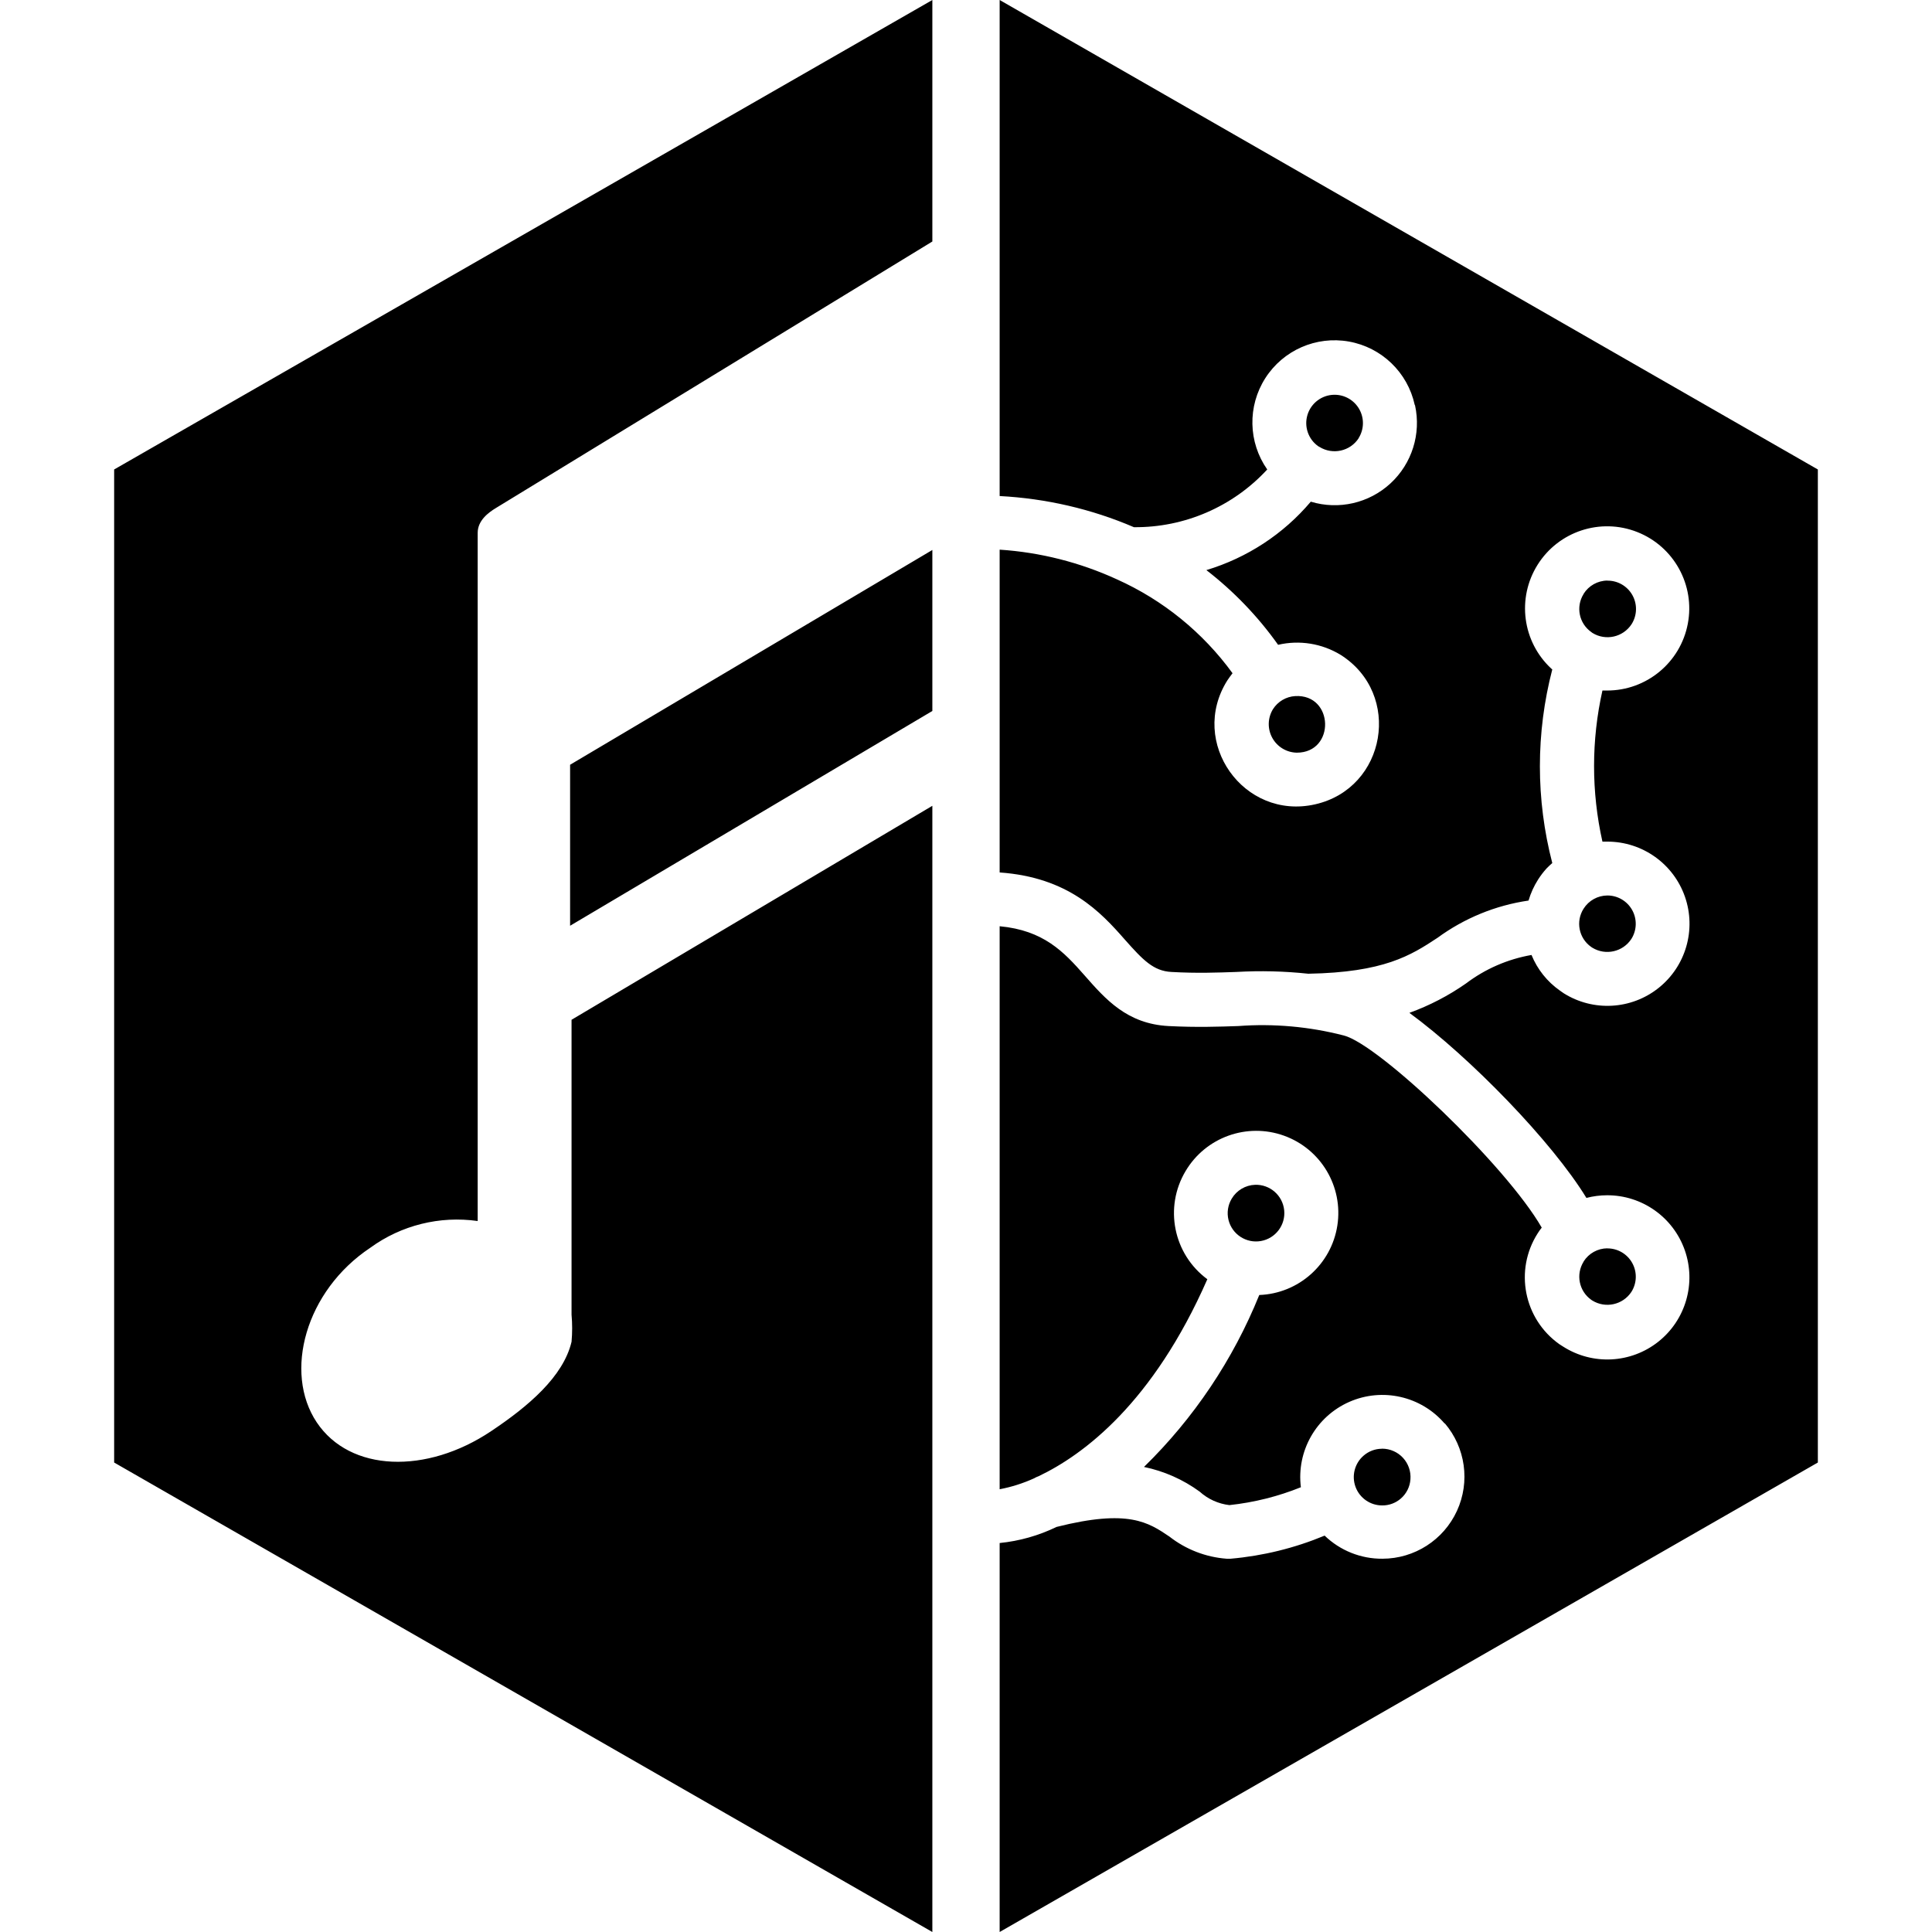
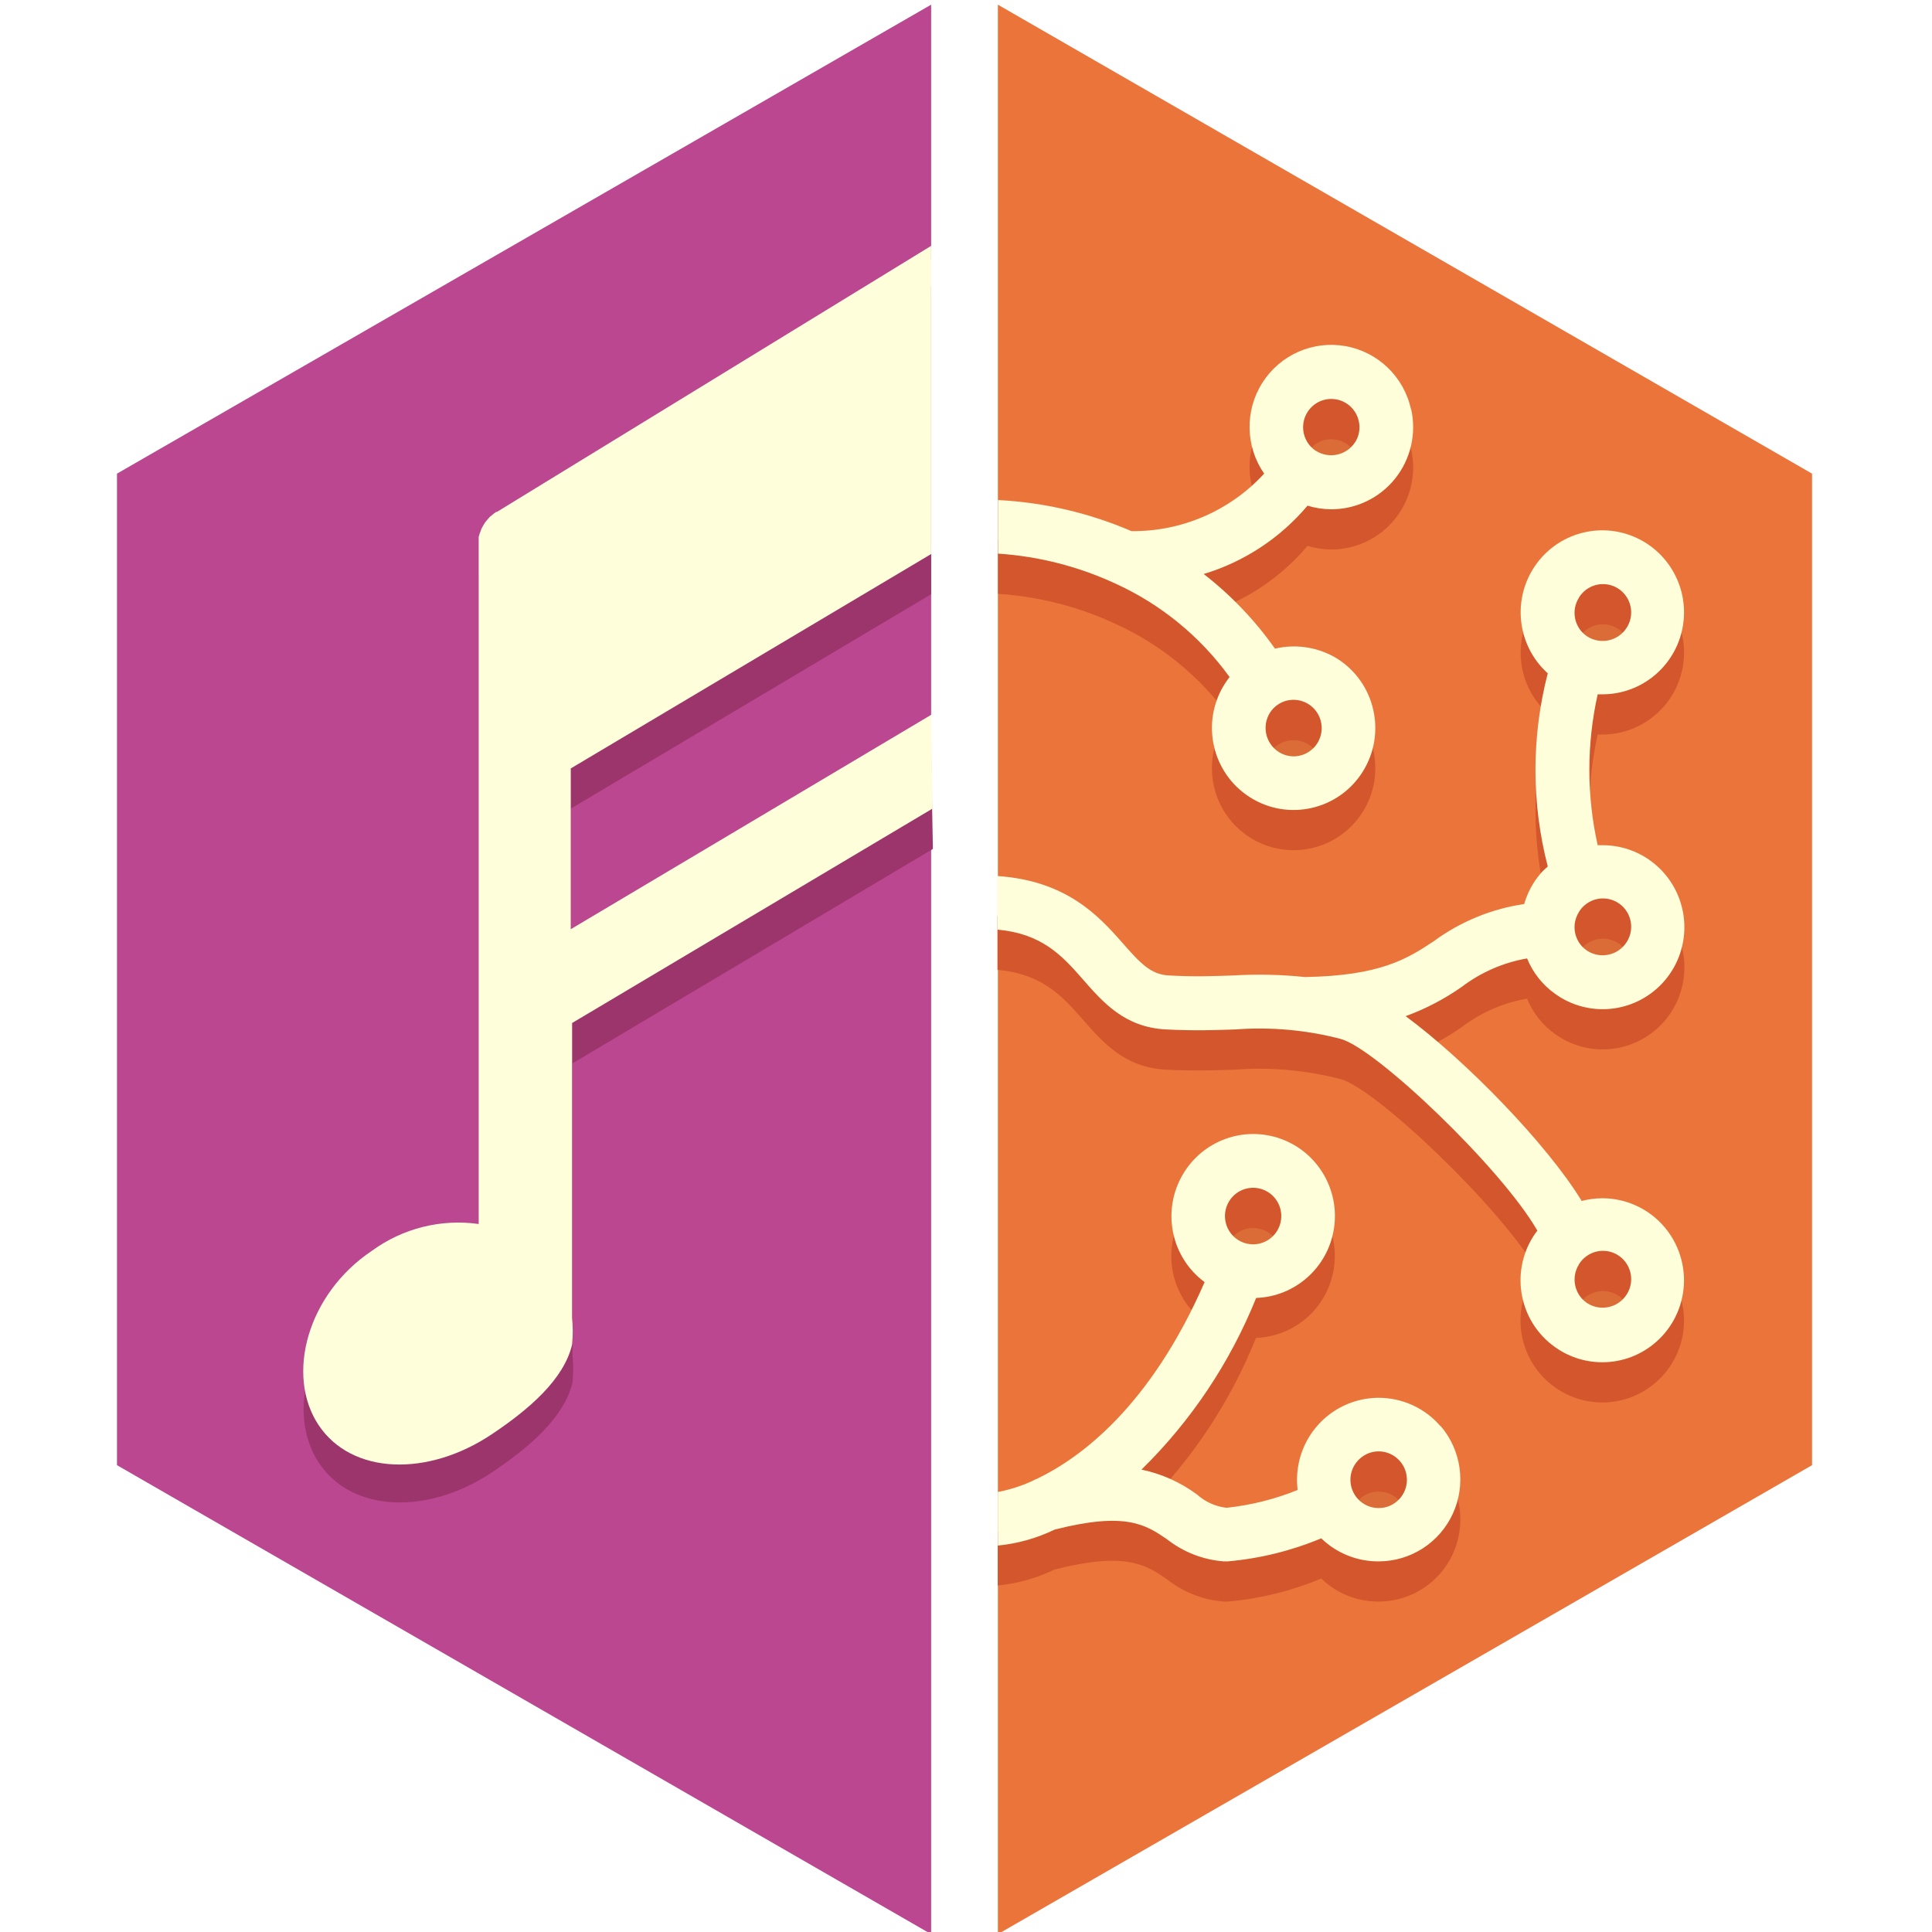
- <svg xmlns="http://www.w3.org/2000/svg" role="img" viewBox="0 0 24 24">
-   <path d="M11.582 0L1.418 5.832v12.336L11.582 24V10.01L7.1 12.668v3.664c.01.111.01.225 0 .336-.103.435-.54.804-1 1.111-.802.537-1.752.509-2.166-.111-.413-.62-.141-1.631.666-2.168.384-.28.863-.399 1.334-.332V6.619c0-.154.134-.252.226-.308L11.582 3zm.836 0v6.162c.574.03 1.14.16 1.668.387a2.225 2.225 0 0 0 1.656-.717 1.02 1.02 0 1 1 1.832-.803l.004.006a1.022 1.022 0 0 1-1.295 1.197c-.34.403-.792.698-1.297.85.34.263.641.576.891.928a1.04 1.04 0 0 1 .777.125c.768.486.568 1.657-.318 1.857-.886.2-1.574-.77-1.09-1.539.02-.03.042-.06.065-.09a3.598 3.598 0 0 0-1.436-1.166 4.142 4.142 0 0 0-1.457-.369v4.01c.855.06 1.256.493 1.555.834.227.256.356.39.578.402.323.018.568.008.806 0a5.44 5.44 0 0 1 .895.022c.94-.017 1.272-.226 1.605-.446a2.533 2.533 0 0 1 1.131-.463 1.027 1.027 0 0 1 .12-.263 1.04 1.04 0 0 1 .105-.137c.023-.025.047-.044.07-.066a4.775 4.775 0 0 1 0-2.405l-.012-.01a1.02 1.02 0 1 1 .692.272h-.057a4.288 4.288 0 0 0 0 1.877h.063a1.02 1.02 0 1 1-.545 1.883l-.047-.033a1 1 0 0 1-.352-.442 1.885 1.885 0 0 0-.814.354 3.03 3.03 0 0 1-.703.365c.757.555 1.772 1.6 2.199 2.299a1.03 1.03 0 0 1 .256-.033 1.02 1.02 0 1 1-.545 1.88l-.047-.03a1.017 1.017 0 0 1-.27-1.376.72.72 0 0 1 .051-.072c-.445-.775-2.026-2.28-2.46-2.387a4.037 4.037 0 0 0-1.31-.117c-.24.008-.513.018-.866 0-.515-.027-.783-.333-1.043-.629-.26-.296-.51-.56-1.055-.611V18.5a1.877 1.877 0 0 0 .426-.135.333.333 0 0 1 .058-.027c.56-.267 1.421-.91 2.096-2.447a1.02 1.02 0 0 1-.27-1.344 1.02 1.02 0 1 1 .915 1.54 6.273 6.273 0 0 1-1.432 2.136 1.785 1.785 0 0 1 .691.306.667.667 0 0 0 .37.168 3.31 3.31 0 0 0 .888-.222 1.02 1.02 0 0 1 1.787-.79v-.005a1.02 1.02 0 0 1-.773 1.683 1.022 1.022 0 0 1-.719-.287 3.935 3.935 0 0 1-1.168.287h-.05a1.313 1.313 0 0 1-.71-.275c-.262-.177-.51-.345-1.402-.12a2.098 2.098 0 0 1-.707.2V24l10.164-5.832V5.832zm4.154 4.904a.352.352 0 0 0-.197.639l.018.01c.163.1.378.053.484-.108v-.002a.352.352 0 0 0-.303-.539zm-4.99 1.928L7.082 9.5v2l4.5-2.668zm8.385.38a.352.352 0 0 0-.295.165v.002a.35.35 0 0 0 .096.473l.013.01a.357.357 0 0 0 .487-.108.352.352 0 0 0-.301-.541zM16.09 8.647a.352.352 0 0 0-.277.163.355.355 0 0 0 .296.54c.482 0 .463-.73-.02-.703zm3.877 2.477a.352.352 0 0 0-.295.164.35.35 0 0 0 .094.475l.015.01a.357.357 0 0 0 .485-.11.352.352 0 0 0-.3-.539zm-4.375 3.594a.352.352 0 0 0-.291.172.35.35 0 0 0-.04.265.352.352 0 1 0 .33-.437zm4.375.789a.352.352 0 0 0-.295.164v.002a.352.352 0 0 0 .094.473l.015.01a.357.357 0 0 0 .485-.108.352.352 0 0 0-.3-.54zm-2.803 2.488v.002a.347.347 0 0 0-.223.084.352.352 0 0 0 .23.62.347.347 0 0 0 .23-.085.348.348 0 0 0 .12-.24.353.353 0 0 0-.35-.38.347.347 0 0 0-.007 0Z" />
+ <svg xmlns="http://www.w3.org/2000/svg" height="512" viewBox="0 0 512 512" width="512" version="1.1" id="svg22">
+   <defs id="defs22" />
+   <g transform="matrix(3.591656,0,0,3.55089,24.06878,1.238465)" id="g22">
+     <path d="m 66,0 v 144 l 61,-35 V 35 Z" fill="#eb743b" transform="matrix(0.9848046,0,0,1,1.929811,0)" id="path1" />
+     <path d="m 61,60 -1,-1 v -5 l 1,-1 V 41 H 60 V 20 l 1,-1 V 0 L 0,35 v 74 l 61,35 z" fill="#ba478f" transform="matrix(0.9848046,0,0,1,1.929811,0)" id="path2" />
+     <path d="m 65.33,55.86 -27,16 V 60.21 L 65.33,44 V 21.41 L 32.81,40.68 h -0.06 a 2.77,2.77 0 0 0 -0.26,0.2 l -0.21,0.17 a 2.9,2.9 0 0 0 -0.19,0.22 c -0.06,0.07 -0.13,0.14 -0.18,0.22 a 2.52,2.52 0 0 0 -0.15,0.25 2.8,2.8 0 0 0 -0.13,0.25 c 0,0.09 -0.07,0.18 -0.1,0.28 a 2.76,2.76 0 0 0 -0.08,0.27 2.56,2.56 0 0 0 0,0.27 3,3 0 0 0 0,0.32 v 0.08 50.61 a 11,11 0 0 0 -8,2 c -4.84,3.22 -6.48,9.28 -4,13 2.48,3.72 8.19,3.9 13,0.68 2.76,-1.84 5.38,-4.07 6,-6.68 a 10.61,10.61 0 0 0 0,-2 c 0,-0.14 0,-0.28 0,-0.42 V 78.82 l 27,-16.15 z" opacity="0.07" transform="matrix(0.9848046,0,0,1,-2.354089,-2.82)" id="path3" />
+     <path d="M 62.003,56 35.413,72 V 60 L 62.003,44 V 21 L 29.987,40.69 h -0.059 a 2.728,2.77 0 0 0 -0.256,0.2 l -0.207,0.17 a 2.836,2.88 0 0 0 -0.187,0.22 c -0.059,0.07 -0.128,0.14 -0.177,0.22 a 2.492,2.53 0 0 0 -0.148,0.25 c 0,0.08 -0.098,0.16 -0.128,0.25 -0.03,0.09 -0.069,0.18 -0.098,0.28 a 2.738,2.78 0 0 0 -0.079,0.27 2.531,2.57 0 0 0 0,0.27 2.954,3 0 0 0 0,0.32 v 0.08 50.61 a 10.833,11 0 0 0 -7.878,2 c -4.766,3.22 -6.382,9.28 -3.939,13 2.442,3.72 8.066,3.9 12.802,0.68 2.718,-1.84 5.298,-4.07 5.909,-6.68 a 10.449,10.61 0 0 0 0,-2 c 0,-0.14 0,-0.28 0,-0.42 v -21.4 l 26.59,-16 z" fill="#9d356d" stroke-width="0.992" id="path4" />
+     <path d="M 62.003,53 35.413,69 V 57 L 62.003,41 V 18 L 29.957,37.86 h -0.059 a 2.728,2.77 0 0 0 -0.256,0.2 l -0.207,0.17 a 2.856,2.9 0 0 0 -0.187,0.22 c -0.059,0.07 -0.128,0.14 -0.177,0.22 a 2.482,2.52 0 0 0 -0.148,0.25 2.757,2.8 0 0 0 -0.128,0.25 c 0,0.09 -0.069,0.18 -0.098,0.28 a 2.718,2.76 0 0 0 -0.079,0.27 2.521,2.56 0 0 0 0,0.27 2.954,3 0 0 0 0,0.32 V 40.39 91 a 10.833,11 0 0 0 -7.878,2 c -4.766,3.22 -6.382,9.28 -3.939,13 2.442,3.72 8.066,3.9 12.802,0.68 2.718,-1.84 5.298,-4.07 5.909,-6.68 a 10.449,10.61 0 0 0 0,-2 c 0,-0.14 0,-0.28 0,-0.42 V 76 L 62.101,60 Z" fill="#fffedb" stroke-width="0.992" id="path5" />
+     <g opacity="0.07" transform="matrix(0.9848046,0,0,1,-2.354089,-2.82)" id="g13">
+       <path d="m 87.66,94.56 a 2.11,2.11 0 1 1 -0.23,1.6 2.1,2.1 0 0 1 0.23,-1.6 z m 12.6,22.36 a 2.08,2.08 0 0 1 -1.37,0.51 2.11,2.11 0 0 1 -1.38,-3.72 2.08,2.08 0 0 1 1.37,-0.51 2.12,2.12 0 0 1 2.11,2.28 2.09,2.09 0 0 1 -0.73,1.44 z" id="path6" />
+       <path d="m 79.36,48.43 h 0.21 z" id="path7" />
+       <path d="M 90.73,58.08 A 2.07,2.07 0 0 1 91.4,57.42 2.11,2.11 0 1 1 92.51,61.33 2.1,2.1 0 0 1 91.39,61 2.13,2.13 0 0 1 90.73,58.08 Z m 6.38,-20.19 a 2.14,2.14 0 0 1 -2.91,0.65 l -0.1,-0.06 a 2.11,2.11 0 1 1 3.29,-2.17 2.08,2.08 0 0 1 -0.28,1.58 z" id="path8" />
+       <path d="m 113.88,49.49 a 2.113,2.113 0 1 1 3.57,2.26 2.14,2.14 0 0 1 -2.91,0.65 l -0.09,-0.06 a 2.1,2.1 0 0 1 -0.57,-2.85 z m 0,23.46 a 2.113,2.113 0 1 1 3.57,2.26 2.14,2.14 0 0 1 -2.91,0.65 L 114.45,75.8 A 2.1,2.1 0 0 1 113.88,73 Z m 0,26.3 a 2.113,2.113 0 1 1 3.57,2.26 2.14,2.14 0 0 1 -2.91,0.65 l -0.09,-0.06 a 2.11,2.11 0 0 1 -0.57,-2.84 z" id="path9" />
+       <path d="m 103.53,108.93 a 6.12,6.12 0 0 0 -10.72,4.74 19.86,19.86 0 0 1 -5.33,1.33 4,4 0 0 1 -2.22,-1 10.71,10.71 0 0 0 -4.15,-1.85 37.64,37.64 0 0 0 8.59,-12.81 6.12,6.12 0 1 0 -5.48,-9.24 6.12,6.12 0 0 0 1.62,8.06 c -4.05,9.22 -9.22,13.08 -12.57,14.68 a 2,2 0 0 0 -0.36,0.17 11.26,11.26 0 0 1 -2.56,0.81 v 4 a 12.59,12.59 0 0 0 4.25,-1.19 c 5.35,-1.36 6.84,-0.35 8.41,0.71 a 7.88,7.88 0 0 0 4.26,1.66 h 0.31 a 23.61,23.61 0 0 0 7,-1.72 6.13,6.13 0 0 0 4.31,1.72 6.12,6.12 0 0 0 4.64,-10.1 z M 87.66,92.15 a 2.11,2.11 0 1 1 -0.23,1.6 2.1,2.1 0 0 1 0.23,-1.6 z m 12.6,22.36 a 2.08,2.08 0 0 1 -1.37,0.51 2.11,2.11 0 0 1 -1.38,-3.72 2.08,2.08 0 0 1 1.37,-0.51 2.12,2.12 0 0 1 2.11,2.28 2.09,2.09 0 0 1 -0.73,1.44 z" id="path10" />
+       <path d="m 79.36,46 h 0.21 z" id="path11" />
+       <path d="m 101.3,33 a 6.12,6.12 0 1 0 -11,4.82 13.35,13.35 0 0 1 -9.94,4.29 29.15,29.15 0 0 0 -10,-2.32 v 4 a 24.8,24.8 0 0 1 8.74,2.21 21.59,21.59 0 0 1 8.61,7 6.32,6.32 0 0 0 -0.38,0.54 6.12,6.12 0 1 0 8.45,-1.91 6.22,6.22 0 0 0 -4.67,-0.75 26,26 0 0 0 -5.34,-5.57 16.35,16.35 0 0 0 7.78,-5.1 6.15,6.15 0 0 0 1.77,0.27 6.13,6.13 0 0 0 6,-7.45 z M 90.73,55.67 a 2.07,2.07 0 0 1 0.67,-0.66 2.11,2.11 0 1 1 1.11,3.91 2.1,2.1 0 0 1 -1.12,-0.33 2.13,2.13 0 0 1 -0.66,-2.92 z m 6.38,-20.19 a 2.14,2.14 0 0 1 -2.91,0.65 l -0.1,-0.06 a 2.11,2.11 0 1 1 3.29,-2.17 2.08,2.08 0 0 1 -0.28,1.59 z" id="path12" />
+       <path d="m 110,74 a 6,6 0 0 0 2.11,2.65 l 0.28,0.19 a 6.12,6.12 0 1 0 3.27,-11.29 h -0.37 a 25.73,25.73 0 0 1 0,-11.26 h 0.34 a 6.12,6.12 0 1 0 -4.15,-1.63 l 0.07,0.06 a 28.65,28.65 0 0 0 0,14.42 c -0.14,0.13 -0.29,0.25 -0.43,0.4 a 6.24,6.24 0 0 0 -0.63,0.82 6.16,6.16 0 0 0 -0.71,1.58 15.2,15.2 0 0 0 -6.78,2.78 c -2,1.32 -4,2.57 -9.64,2.67 A 32.64,32.64 0 0 0 88,75.27 c -1.43,0.05 -2.91,0.11 -4.85,0 -1.33,-0.07 -2.1,-0.88 -3.46,-2.42 -1.8,-2.05 -4.22,-4.65 -9.37,-5 v 4 c 3.29,0.3 4.8,1.89 6.36,3.67 1.56,1.78 3.17,3.62 6.26,3.78 2.12,0.11 3.76,0.05 5.21,0 A 24.22,24.22 0 0 1 96,80 c 2.61,0.64 12.1,9.67 14.77,14.32 -0.11,0.14 -0.22,0.28 -0.31,0.43 a 6.1,6.1 0 0 0 1.62,8.25 l 0.28,0.19 a 6.12,6.12 0 1 0 3.27,-11.29 6.18,6.18 0 0 0 -1.54,0.2 C 111.53,87.91 105.44,81.64 100.9,78.31 A 18.18,18.18 0 0 0 105.11,76.12 11.31,11.31 0 0 1 110,74 Z m 3.88,-26.92 a 2.113,2.113 0 1 1 3.57,2.26 2.14,2.14 0 0 1 -2.91,0.65 l -0.09,-0.06 a 2.1,2.1 0 0 1 -0.57,-2.84 z m 0,23.46 a 2.113,2.113 0 1 1 3.57,2.26 2.14,2.14 0 0 1 -2.91,0.65 l -0.09,-0.06 a 2.1,2.1 0 0 1 -0.57,-2.84 z m 0,26.3 a 2.113,2.113 0 1 1 3.57,2.26 2.14,2.14 0 0 1 -2.91,0.65 l -0.09,-0.06 a 2.11,2.11 0 0 1 -0.57,-2.84 z" id="path13" />
+     </g>
+     <g stroke-width="0.992" id="g21">
+       <path d="m 99.603,109.11 a 6.027,6.12 0 0 0 -10.557,4.74 19.558,19.86 0 0 1 -5.249,1.33 3.939,4 0 0 1 -2.186,-1 10.547,10.71 0 0 0 -4.087,-1.85 37.068,37.64 0 0 0 8.45,-12.83 6.027,6.12 0 1 0 -5.397,-9.24 6.027,6.12 0 0 0 1.595,8.06 C 78.183,107.54 73.092,111.4 69.793,113 a 1.97,2 0 0 0 -0.355,0.17 11.089,11.26 0 0 1 -2.521,0.81 v 4 a 12.399,12.59 0 0 0 4.185,-1.19 c 5.269,-1.36 6.736,-0.35 8.282,0.71 a 7.76,7.88 0 0 0 4.205,1.68 h 0.305 a 23.251,23.61 0 0 0 6.894,-1.72 6.037,6.13 0 0 0 4.245,1.72 6.027,6.12 0 0 0 4.569,-10.1 z M 83.974,92.33 a 2.078,2.11 0 1 1 -0.227,1.6 2.068,2.1 0 0 1 0.227,-1.6 z m 12.409,22.36 a 2.048,2.08 0 0 1 -1.349,0.51 2.078,2.11 0 0 1 -1.359,-3.72 2.048,2.08 0 0 1 1.349,-0.51 2.088,2.12 0 0 1 2.078,2.28 2.058,2.09 0 0 1 -0.719,1.44 z" fill="#d3562c" id="path14" />
+       <path d="m 75.8,45.61 h 0.207 z" id="path15" />
+       <path d="M 97.407,33.18 A 6.027,6.12 0 1 0 86.574,38 13.147,13.35 0 0 1 76.785,42.29 28.707,29.15 0 0 0 66.937,39.97 v 4 a 24.433,24.81 0 0 1 8.607,2.21 21.262,21.59 0 0 1 8.479,7 6.224,6.32 0 0 0 -0.374,0.54 6.027,6.12 0 1 0 8.322,-1.91 6.125,6.22 0 0 0 -4.599,-0.75 25.605,26 0 0 0 -5.259,-5.57 16.102,16.35 0 0 0 7.662,-5.1 6.057,6.15 0 0 0 1.743,0.27 6.037,6.13 0 0 0 5.909,-7.45 z M 86.997,55.86 a 2.039,2.07 0 0 1 0.66,-0.66 2.078,2.11 0 1 1 1.093,3.91 2.068,2.1 0 0 1 -1.103,-0.33 2.098,2.13 0 0 1 -0.65,-2.92 z m 6.283,-20.19 a 2.107,2.14 0 0 1 -2.866,0.65 l -0.098,-0.06 a 2.078,2.11 0 1 1 3.24,-2.17 2.048,2.08 0 0 1 -0.276,1.58 z" fill="#d3562c" id="path16" />
+       <path d="m 105.974,74.18 a 5.909,6 0 0 0 2.078,2.65 l 0.276,0.19 a 6.027,6.12 0 1 0 3.22,-11.29 h -0.364 a 25.339,25.73 0 0 1 0,-11.26 h 0.335 a 6.027,6.12 0 1 0 -4.087,-1.63 l 0.069,0.06 a 28.215,28.65 0 0 0 0,14.42 c -0.138,0.13 -0.286,0.25 -0.423,0.4 a 6.145,6.24 0 0 0 -0.62,0.82 6.066,6.16 0 0 0 -0.699,1.58 14.969,15.2 0 0 0 -6.677,2.78 c -1.97,1.32 -3.939,2.57 -9.494,2.67 a 32.144,32.64 0 0 0 -5.279,-0.12 c -1.408,0.05 -2.866,0.11 -4.776,0 -1.31,-0.07 -2.068,-0.88 -3.407,-2.42 -1.773,-2.05 -4.156,-4.65 -9.228,-5 v 4 c 3.24,0.3 4.727,1.89 6.263,3.67 1.536,1.78 3.122,3.62 6.165,3.78 2.088,0.11 3.703,0.05 5.131,0 a 23.852,24.22 0 0 1 7.731,0.7 c 2.57,0.64 11.916,9.67 14.546,14.32 -0.108,0.14 -0.217,0.28 -0.305,0.43 a 6.007,6.1 0 0 0 1.595,8.25 l 0.276,0.19 a 6.027,6.12 0 1 0 3.22,-11.29 6.086,6.18 0 0 0 -1.517,0.2 c -2.521,-4.19 -8.519,-10.46 -12.99,-13.79 a 17.904,18.18 0 0 0 4.146,-2.19 11.138,11.31 0 0 1 4.816,-2.12 z m 3.821,-26.92 a 2.081,2.113 0 1 1 3.516,2.26 2.107,2.14 0 0 1 -2.866,0.65 l -0.089,-0.06 a 2.068,2.1 0 0 1 -0.561,-2.84 z m 0,23.46 a 2.081,2.113 0 1 1 3.516,2.26 2.107,2.14 0 0 1 -2.866,0.65 l -0.089,-0.06 a 2.068,2.1 0 0 1 -0.561,-2.84 z m 0,26.3 a 2.081,2.113 0 1 1 3.516,2.26 2.107,2.14 0 0 1 -2.866,0.65 l -0.089,-0.06 a 2.078,2.11 0 0 1 -0.561,-2.84 z" fill="#d3562c" id="path17" />
+       <path d="m 99.603,106.11 a 6.027,6.12 0 0 0 -10.557,4.74 19.558,19.86 0 0 1 -5.249,1.33 3.939,4 0 0 1 -2.186,-1 10.547,10.71 0 0 0 -4.087,-1.85 37.068,37.64 0 0 0 8.459,-12.81 6.027,6.12 0 1 0 -5.397,-9.24 6.027,6.12 0 0 0 1.595,8.06 c -3.988,9.22 -9.08,13.08 -12.379,14.68 a 1.97,2 0 0 0 -0.355,0.17 11.089,11.26 0 0 1 -2.521,0.81 v 4 a 12.399,12.59 0 0 0 4.185,-1.19 c 5.269,-1.36 6.736,-0.35 8.282,0.71 a 7.76,7.88 0 0 0 4.195,1.66 h 0.305 a 23.251,23.61 0 0 0 6.894,-1.72 6.037,6.13 0 0 0 4.245,1.72 6.027,6.12 0 0 0 4.569,-10.1 z M 83.974,89.33 a 2.078,2.11 0 1 1 -0.227,1.6 2.068,2.1 0 0 1 0.227,-1.6 z m 12.409,22.36 a 2.048,2.08 0 0 1 -1.349,0.51 2.078,2.11 0 0 1 -1.359,-3.72 2.048,2.08 0 0 1 1.349,-0.51 2.088,2.12 0 0 1 2.078,2.28 2.058,2.09 0 0 1 -0.719,1.44 z" fill="#fffedb" id="path18" />
+       <path d="m 75.8,43.18 h 0.207 z" fill="#fffedb" id="path19" />
+       <path d="M 97.407,30.18 A 6.027,6.12 0 1 0 86.574,35 13.147,13.35 0 0 1 76.785,39.29 28.707,29.15 0 0 0 66.937,36.97 v 4 a 24.423,24.8 0 0 1 8.607,2.21 21.262,21.59 0 0 1 8.479,7 6.224,6.32 0 0 0 -0.374,0.54 6.027,6.12 0 1 0 8.322,-1.91 6.125,6.22 0 0 0 -4.599,-0.75 25.605,26 0 0 0 -5.259,-5.57 16.102,16.35 0 0 0 7.662,-5.1 6.057,6.15 0 0 0 1.743,0.27 6.037,6.13 0 0 0 5.909,-7.45 z M 86.997,52.85 a 2.039,2.07 0 0 1 0.66,-0.66 2.078,2.11 0 1 1 1.093,3.91 2.068,2.1 0 0 1 -1.103,-0.33 2.098,2.13 0 0 1 -0.65,-2.92 z m 6.283,-20.19 a 2.107,2.14 0 0 1 -2.866,0.65 l -0.098,-0.06 a 2.078,2.11 0 1 1 3.24,-2.17 2.048,2.08 0 0 1 -0.276,1.59 z" fill="#fffedb" id="path20" />
+       <path d="m 105.974,71.18 a 5.909,6 0 0 0 2.078,2.65 l 0.276,0.19 a 6.027,6.12 0 1 0 3.22,-11.29 h -0.364 a 25.339,25.73 0 0 1 0,-11.26 h 0.335 a 6.027,6.12 0 1 0 -4.087,-1.63 l 0.069,0.06 a 28.215,28.65 0 0 0 0,14.42 c -0.138,0.13 -0.286,0.25 -0.423,0.4 a 6.145,6.24 0 0 0 -0.62,0.82 6.066,6.16 0 0 0 -0.699,1.58 14.969,15.2 0 0 0 -6.677,2.78 c -1.97,1.32 -3.939,2.57 -9.494,2.67 a 32.144,32.64 0 0 0 -5.279,-0.12 c -1.408,0.05 -2.866,0.11 -4.776,0 -1.31,-0.07 -2.068,-0.88 -3.407,-2.42 -1.773,-2.05 -4.156,-4.65 -9.228,-5 v 4 c 3.24,0.3 4.727,1.89 6.263,3.67 1.536,1.78 3.122,3.62 6.165,3.78 2.088,0.11 3.703,0.05 5.131,0 a 23.852,24.22 0 0 1 7.731,0.7 c 2.57,0.64 11.916,9.67 14.546,14.32 -0.108,0.14 -0.217,0.28 -0.305,0.43 a 6.007,6.1 0 0 0 1.595,8.25 l 0.276,0.19 a 6.027,6.12 0 1 0 3.22,-11.29 6.086,6.18 0 0 0 -1.517,0.2 c -2.521,-4.19 -8.519,-10.46 -12.99,-13.79 a 17.904,18.18 0 0 0 4.146,-2.19 11.138,11.31 0 0 1 4.816,-2.12 z m 3.821,-26.92 a 2.081,2.113 0 1 1 3.516,2.26 2.107,2.14 0 0 1 -2.866,0.65 l -0.089,-0.06 a 2.068,2.1 0 0 1 -0.561,-2.84 z m 0,23.46 a 2.081,2.113 0 1 1 3.516,2.26 2.107,2.14 0 0 1 -2.866,0.65 l -0.089,-0.06 a 2.068,2.1 0 0 1 -0.561,-2.84 z m 0,26.3 a 2.081,2.113 0 1 1 3.516,2.26 2.107,2.14 0 0 1 -2.866,0.65 l -0.089,-0.06 a 2.078,2.11 0 0 1 -0.561,-2.84 z" fill="#fffedb" id="path21" />
+     </g>
+   </g>
</svg>
